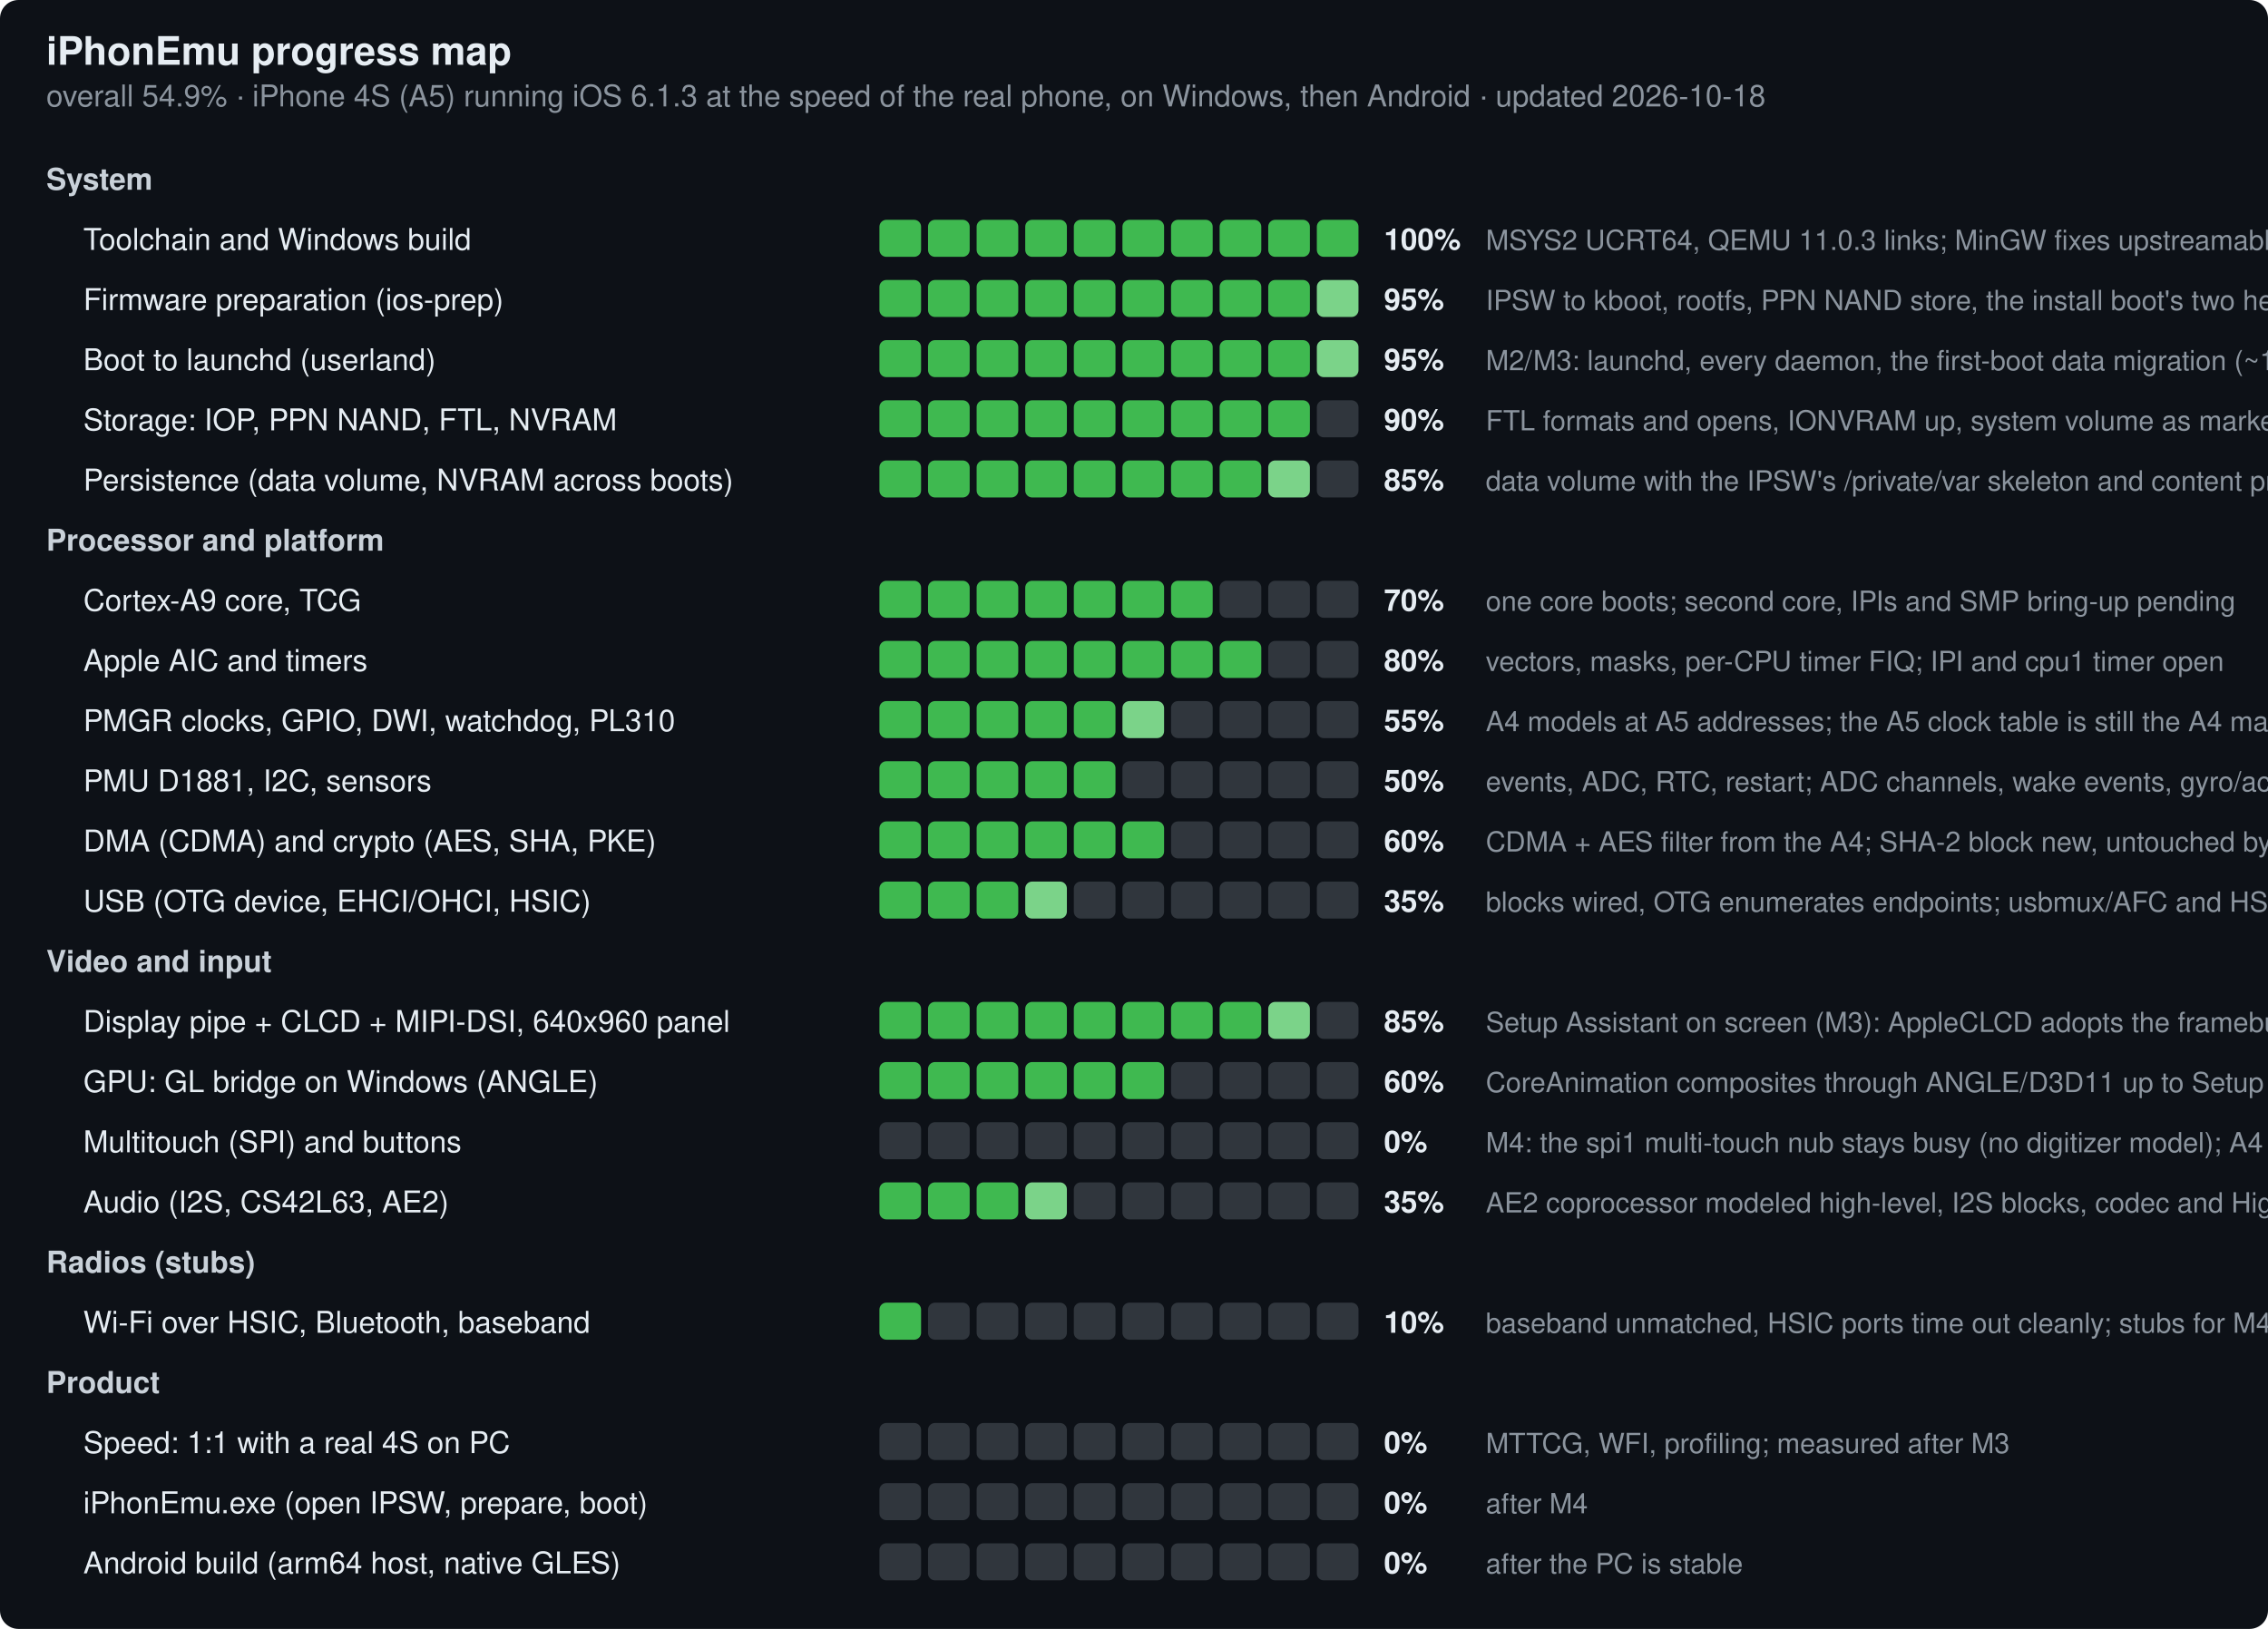
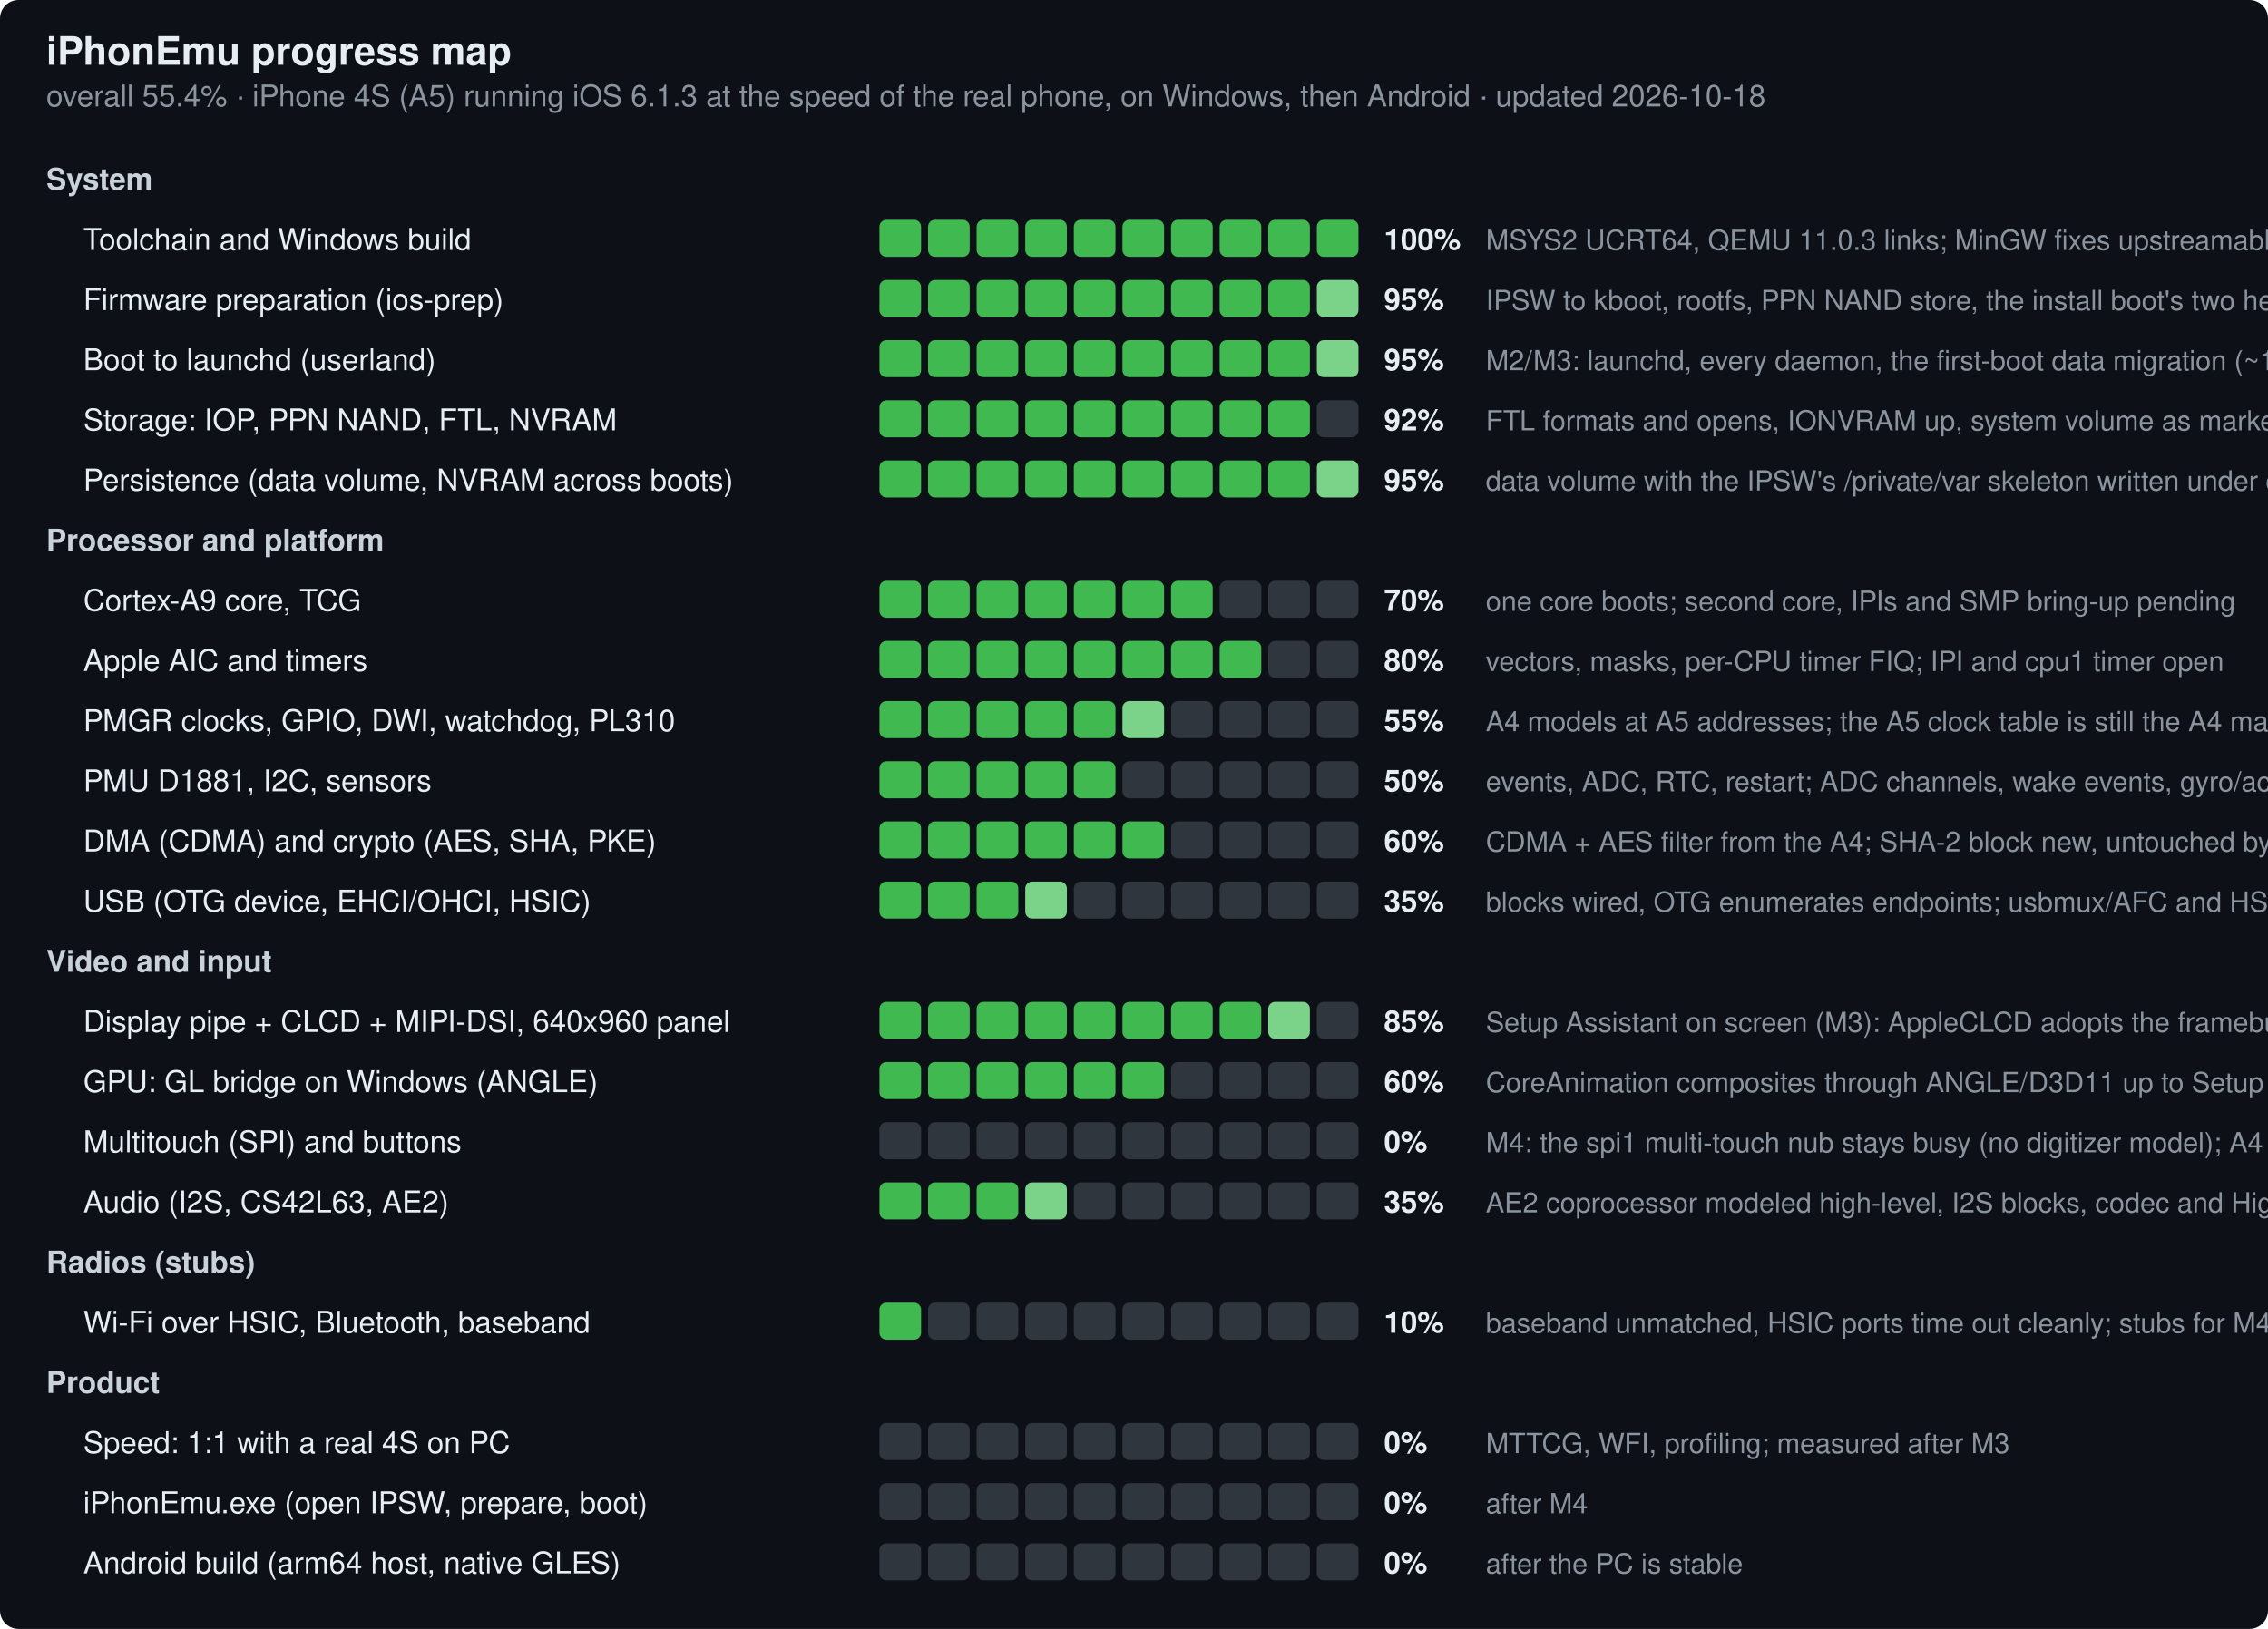
<svg xmlns="http://www.w3.org/2000/svg" width="980" height="704" viewBox="0 0 980 704" font-family="Segoe UI, Helvetica, Arial, sans-serif" font-size="13">
  <rect width="980" height="704" rx="8" fill="#0d1117" />
  <text x="20" y="28" fill="#e6edf3" font-size="17" font-weight="600">iPhonEmu progress map</text>
-   <text x="20" y="46" fill="#8b949e">overall 54.9% · iPhone 4S (A5) running iOS 6.1.3 at the speed of the real phone, on Windows, then Android · updated 2026-10-18</text>
+   <text x="20" y="46" fill="#8b949e">overall 55.4% · iPhone 4S (A5) running iOS 6.1.3 at the speed of the real phone, on Windows, then Android · updated 2026-10-18</text>
  <text x="20" y="82" fill="#c9d1d9" font-weight="600">System</text>
  <text x="36" y="108" fill="#e6edf3">Toolchain and Windows build</text>
  <rect x="380" y="95" width="18" height="16" rx="3" fill="#3fb950" />
  <rect x="401" y="95" width="18" height="16" rx="3" fill="#3fb950" />
  <rect x="422" y="95" width="18" height="16" rx="3" fill="#3fb950" />
  <rect x="443" y="95" width="18" height="16" rx="3" fill="#3fb950" />
  <rect x="464" y="95" width="18" height="16" rx="3" fill="#3fb950" />
  <rect x="485" y="95" width="18" height="16" rx="3" fill="#3fb950" />
  <rect x="506" y="95" width="18" height="16" rx="3" fill="#3fb950" />
  <rect x="527" y="95" width="18" height="16" rx="3" fill="#3fb950" />
  <rect x="548" y="95" width="18" height="16" rx="3" fill="#3fb950" />
  <rect x="569" y="95" width="18" height="16" rx="3" fill="#3fb950" />
  <text x="598" y="108" fill="#e6edf3" font-weight="600">100%</text>
  <text x="642" y="108" fill="#8b949e" font-size="12">MSYS2 UCRT64, QEMU 11.0.3 links; MinGW fixes upstreamable</text>
  <text x="36" y="134" fill="#e6edf3">Firmware preparation (ios-prep)</text>
  <rect x="380" y="121" width="18" height="16" rx="3" fill="#3fb950" />
  <rect x="401" y="121" width="18" height="16" rx="3" fill="#3fb950" />
  <rect x="422" y="121" width="18" height="16" rx="3" fill="#3fb950" />
  <rect x="443" y="121" width="18" height="16" rx="3" fill="#3fb950" />
  <rect x="464" y="121" width="18" height="16" rx="3" fill="#3fb950" />
  <rect x="485" y="121" width="18" height="16" rx="3" fill="#3fb950" />
  <rect x="506" y="121" width="18" height="16" rx="3" fill="#3fb950" />
  <rect x="527" y="121" width="18" height="16" rx="3" fill="#3fb950" />
  <rect x="548" y="121" width="18" height="16" rx="3" fill="#3fb950" />
  <rect x="569" y="121" width="18" height="16" rx="3" fill="#7bd389" />
  <text x="598" y="134" fill="#e6edf3" font-weight="600">95%</text>
  <text x="642" y="134" fill="#8b949e" font-size="12">IPSW to kboot, rootfs, PPN NAND store, the install boot's two helpers (static and dyld-linked) and ramdisk; boot logo pending</text>
  <text x="36" y="160" fill="#e6edf3">Boot to launchd (userland)</text>
  <rect x="380" y="147" width="18" height="16" rx="3" fill="#3fb950" />
  <rect x="401" y="147" width="18" height="16" rx="3" fill="#3fb950" />
  <rect x="422" y="147" width="18" height="16" rx="3" fill="#3fb950" />
  <rect x="443" y="147" width="18" height="16" rx="3" fill="#3fb950" />
  <rect x="464" y="147" width="18" height="16" rx="3" fill="#3fb950" />
  <rect x="485" y="147" width="18" height="16" rx="3" fill="#3fb950" />
  <rect x="506" y="147" width="18" height="16" rx="3" fill="#3fb950" />
  <rect x="527" y="147" width="18" height="16" rx="3" fill="#3fb950" />
  <rect x="548" y="147" width="18" height="16" rx="3" fill="#3fb950" />
  <rect x="569" y="147" width="18" height="16" rx="3" fill="#7bd389" />
  <text x="598" y="160" fill="#e6edf3" font-weight="600">95%</text>
  <text x="642" y="160" fill="#8b949e" font-size="12">M2/M3: launchd, every daemon, the first-boot data migration (~14 min emulated) and SpringBoard with Setup</text>
  <text x="36" y="186" fill="#e6edf3">Storage: IOP, PPN NAND, FTL, NVRAM</text>
  <rect x="380" y="173" width="18" height="16" rx="3" fill="#3fb950" />
  <rect x="401" y="173" width="18" height="16" rx="3" fill="#3fb950" />
  <rect x="422" y="173" width="18" height="16" rx="3" fill="#3fb950" />
  <rect x="443" y="173" width="18" height="16" rx="3" fill="#3fb950" />
  <rect x="464" y="173" width="18" height="16" rx="3" fill="#3fb950" />
  <rect x="485" y="173" width="18" height="16" rx="3" fill="#3fb950" />
  <rect x="506" y="173" width="18" height="16" rx="3" fill="#3fb950" />
  <rect x="527" y="173" width="18" height="16" rx="3" fill="#3fb950" />
  <rect x="548" y="173" width="18" height="16" rx="3" fill="#3fb950" />
  <rect x="569" y="173" width="18" height="16" rx="3" fill="#30363d" />
-   <text x="598" y="186" fill="#e6edf3" font-weight="600">90%</text>
-   <text x="642" y="186" fill="#8b949e" font-size="12">FTL formats and opens, IONVRAM up, system volume as marker pages (B3), effaceable storage formatted (B4); FTL speed and wear open</text>
+   <text x="598" y="186" fill="#e6edf3" font-weight="600">92%</text>
+   <text x="642" y="186" fill="#8b949e" font-size="12">FTL formats and opens, IONVRAM up, system volume as marker pages (B3), effaceable storage formatted (B4), the FMI's inline AES-256-CBC per logical page; FTL speed and wear open</text>
  <text x="36" y="212" fill="#e6edf3">Persistence (data volume, NVRAM across boots)</text>
  <rect x="380" y="199" width="18" height="16" rx="3" fill="#3fb950" />
  <rect x="401" y="199" width="18" height="16" rx="3" fill="#3fb950" />
  <rect x="422" y="199" width="18" height="16" rx="3" fill="#3fb950" />
  <rect x="443" y="199" width="18" height="16" rx="3" fill="#3fb950" />
  <rect x="464" y="199" width="18" height="16" rx="3" fill="#3fb950" />
  <rect x="485" y="199" width="18" height="16" rx="3" fill="#3fb950" />
  <rect x="506" y="199" width="18" height="16" rx="3" fill="#3fb950" />
  <rect x="527" y="199" width="18" height="16" rx="3" fill="#3fb950" />
-   <rect x="548" y="199" width="18" height="16" rx="3" fill="#7bd389" />
-   <rect x="569" y="199" width="18" height="16" rx="3" fill="#30363d" />
-   <text x="598" y="212" fill="#e6edf3" font-weight="600">85%</text>
-   <text x="642" y="212" fill="#8b949e" font-size="12">data volume with the IPSW's /private/var skeleton and content protection, NVRAM, FTL, effaceable lockers and the system keybag survive boots; install boot refreshes the system markers</text>
+   <rect x="548" y="199" width="18" height="16" rx="3" fill="#3fb950" />
+   <rect x="569" y="199" width="18" height="16" rx="3" fill="#7bd389" />
+   <text x="598" y="212" fill="#e6edf3" font-weight="600">95%</text>
+   <text x="642" y="212" fill="#8b949e" font-size="12">data volume with the IPSW's /private/var skeleton written under content protection, NVRAM, FTL, effaceable lockers and the system keybag survive boots; the FMI's inline AES (v2 stores) keeps protected files (Setup done, wallpaper, icon caches) readable across boots; install boot refreshes the system markers</text>
  <text x="20" y="238" fill="#c9d1d9" font-weight="600">Processor and platform</text>
  <text x="36" y="264" fill="#e6edf3">Cortex-A9 core, TCG</text>
  <rect x="380" y="251" width="18" height="16" rx="3" fill="#3fb950" />
  <rect x="401" y="251" width="18" height="16" rx="3" fill="#3fb950" />
  <rect x="422" y="251" width="18" height="16" rx="3" fill="#3fb950" />
  <rect x="443" y="251" width="18" height="16" rx="3" fill="#3fb950" />
  <rect x="464" y="251" width="18" height="16" rx="3" fill="#3fb950" />
  <rect x="485" y="251" width="18" height="16" rx="3" fill="#3fb950" />
  <rect x="506" y="251" width="18" height="16" rx="3" fill="#3fb950" />
  <rect x="527" y="251" width="18" height="16" rx="3" fill="#30363d" />
  <rect x="548" y="251" width="18" height="16" rx="3" fill="#30363d" />
  <rect x="569" y="251" width="18" height="16" rx="3" fill="#30363d" />
  <text x="598" y="264" fill="#e6edf3" font-weight="600">70%</text>
  <text x="642" y="264" fill="#8b949e" font-size="12">one core boots; second core, IPIs and SMP bring-up pending</text>
  <text x="36" y="290" fill="#e6edf3">Apple AIC and timers</text>
  <rect x="380" y="277" width="18" height="16" rx="3" fill="#3fb950" />
  <rect x="401" y="277" width="18" height="16" rx="3" fill="#3fb950" />
  <rect x="422" y="277" width="18" height="16" rx="3" fill="#3fb950" />
  <rect x="443" y="277" width="18" height="16" rx="3" fill="#3fb950" />
  <rect x="464" y="277" width="18" height="16" rx="3" fill="#3fb950" />
  <rect x="485" y="277" width="18" height="16" rx="3" fill="#3fb950" />
  <rect x="506" y="277" width="18" height="16" rx="3" fill="#3fb950" />
  <rect x="527" y="277" width="18" height="16" rx="3" fill="#3fb950" />
  <rect x="548" y="277" width="18" height="16" rx="3" fill="#30363d" />
  <rect x="569" y="277" width="18" height="16" rx="3" fill="#30363d" />
  <text x="598" y="290" fill="#e6edf3" font-weight="600">80%</text>
  <text x="642" y="290" fill="#8b949e" font-size="12">vectors, masks, per-CPU timer FIQ; IPI and cpu1 timer open</text>
  <text x="36" y="316" fill="#e6edf3">PMGR clocks, GPIO, DWI, watchdog, PL310</text>
  <rect x="380" y="303" width="18" height="16" rx="3" fill="#3fb950" />
  <rect x="401" y="303" width="18" height="16" rx="3" fill="#3fb950" />
  <rect x="422" y="303" width="18" height="16" rx="3" fill="#3fb950" />
  <rect x="443" y="303" width="18" height="16" rx="3" fill="#3fb950" />
  <rect x="464" y="303" width="18" height="16" rx="3" fill="#3fb950" />
  <rect x="485" y="303" width="18" height="16" rx="3" fill="#7bd389" />
  <rect x="506" y="303" width="18" height="16" rx="3" fill="#30363d" />
  <rect x="527" y="303" width="18" height="16" rx="3" fill="#30363d" />
  <rect x="548" y="303" width="18" height="16" rx="3" fill="#30363d" />
  <rect x="569" y="303" width="18" height="16" rx="3" fill="#30363d" />
  <text x="598" y="316" fill="#e6edf3" font-weight="600">55%</text>
  <text x="642" y="316" fill="#8b949e" font-size="12">A4 models at A5 addresses; the A5 clock table is still the A4 map</text>
  <text x="36" y="342" fill="#e6edf3">PMU D1881, I2C, sensors</text>
  <rect x="380" y="329" width="18" height="16" rx="3" fill="#3fb950" />
  <rect x="401" y="329" width="18" height="16" rx="3" fill="#3fb950" />
  <rect x="422" y="329" width="18" height="16" rx="3" fill="#3fb950" />
  <rect x="443" y="329" width="18" height="16" rx="3" fill="#3fb950" />
  <rect x="464" y="329" width="18" height="16" rx="3" fill="#3fb950" />
  <rect x="485" y="329" width="18" height="16" rx="3" fill="#30363d" />
  <rect x="506" y="329" width="18" height="16" rx="3" fill="#30363d" />
  <rect x="527" y="329" width="18" height="16" rx="3" fill="#30363d" />
  <rect x="548" y="329" width="18" height="16" rx="3" fill="#30363d" />
  <rect x="569" y="329" width="18" height="16" rx="3" fill="#30363d" />
  <text x="598" y="342" fill="#e6edf3" font-weight="600">50%</text>
  <text x="642" y="342" fill="#8b949e" font-size="12">events, ADC, RTC, restart; ADC channels, wake events, gyro/accel calibration open</text>
  <text x="36" y="368" fill="#e6edf3">DMA (CDMA) and crypto (AES, SHA, PKE)</text>
  <rect x="380" y="355" width="18" height="16" rx="3" fill="#3fb950" />
  <rect x="401" y="355" width="18" height="16" rx="3" fill="#3fb950" />
  <rect x="422" y="355" width="18" height="16" rx="3" fill="#3fb950" />
  <rect x="443" y="355" width="18" height="16" rx="3" fill="#3fb950" />
  <rect x="464" y="355" width="18" height="16" rx="3" fill="#3fb950" />
  <rect x="485" y="355" width="18" height="16" rx="3" fill="#3fb950" />
  <rect x="506" y="355" width="18" height="16" rx="3" fill="#30363d" />
  <rect x="527" y="355" width="18" height="16" rx="3" fill="#30363d" />
  <rect x="548" y="355" width="18" height="16" rx="3" fill="#30363d" />
  <rect x="569" y="355" width="18" height="16" rx="3" fill="#30363d" />
  <text x="598" y="368" fill="#e6edf3" font-weight="600">60%</text>
  <text x="642" y="368" fill="#8b949e" font-size="12">CDMA + AES filter from the A4; SHA-2 block new, untouched by the kernel so far</text>
  <text x="36" y="394" fill="#e6edf3">USB (OTG device, EHCI/OHCI, HSIC)</text>
  <rect x="380" y="381" width="18" height="16" rx="3" fill="#3fb950" />
  <rect x="401" y="381" width="18" height="16" rx="3" fill="#3fb950" />
  <rect x="422" y="381" width="18" height="16" rx="3" fill="#3fb950" />
  <rect x="443" y="381" width="18" height="16" rx="3" fill="#7bd389" />
  <rect x="464" y="381" width="18" height="16" rx="3" fill="#30363d" />
  <rect x="485" y="381" width="18" height="16" rx="3" fill="#30363d" />
  <rect x="506" y="381" width="18" height="16" rx="3" fill="#30363d" />
  <rect x="527" y="381" width="18" height="16" rx="3" fill="#30363d" />
  <rect x="548" y="381" width="18" height="16" rx="3" fill="#30363d" />
  <rect x="569" y="381" width="18" height="16" rx="3" fill="#30363d" />
  <text x="598" y="394" fill="#e6edf3" font-weight="600">35%</text>
  <text x="642" y="394" fill="#8b949e" font-size="12">blocks wired, OTG enumerates endpoints; usbmux/AFC and HSIC devices pending</text>
  <text x="20" y="420" fill="#c9d1d9" font-weight="600">Video and input</text>
  <text x="36" y="446" fill="#e6edf3">Display pipe + CLCD + MIPI-DSI, 640x960 panel</text>
  <rect x="380" y="433" width="18" height="16" rx="3" fill="#3fb950" />
  <rect x="401" y="433" width="18" height="16" rx="3" fill="#3fb950" />
  <rect x="422" y="433" width="18" height="16" rx="3" fill="#3fb950" />
  <rect x="443" y="433" width="18" height="16" rx="3" fill="#3fb950" />
  <rect x="464" y="433" width="18" height="16" rx="3" fill="#3fb950" />
  <rect x="485" y="433" width="18" height="16" rx="3" fill="#3fb950" />
  <rect x="506" y="433" width="18" height="16" rx="3" fill="#3fb950" />
  <rect x="527" y="433" width="18" height="16" rx="3" fill="#3fb950" />
  <rect x="548" y="433" width="18" height="16" rx="3" fill="#7bd389" />
  <rect x="569" y="433" width="18" height="16" rx="3" fill="#30363d" />
  <text x="598" y="446" fill="#e6edf3" font-weight="600">85%</text>
  <text x="642" y="446" fill="#8b949e" font-size="12">Setup Assistant on screen (M3): AppleCLCD adopts the framebuffer, CoreAnimation (software, or the GL bridge) swaps through the A5 layer MMU; RGBOUT/TV-out open</text>
  <text x="36" y="472" fill="#e6edf3">GPU: GL bridge on Windows (ANGLE)</text>
  <rect x="380" y="459" width="18" height="16" rx="3" fill="#3fb950" />
  <rect x="401" y="459" width="18" height="16" rx="3" fill="#3fb950" />
  <rect x="422" y="459" width="18" height="16" rx="3" fill="#3fb950" />
  <rect x="443" y="459" width="18" height="16" rx="3" fill="#3fb950" />
  <rect x="464" y="459" width="18" height="16" rx="3" fill="#3fb950" />
  <rect x="485" y="459" width="18" height="16" rx="3" fill="#3fb950" />
  <rect x="506" y="459" width="18" height="16" rx="3" fill="#30363d" />
  <rect x="527" y="459" width="18" height="16" rx="3" fill="#30363d" />
  <rect x="548" y="459" width="18" height="16" rx="3" fill="#30363d" />
  <rect x="569" y="459" width="18" height="16" rx="3" fill="#30363d" />
  <text x="598" y="472" fill="#e6edf3" font-weight="600">60%</text>
  <text x="642" y="472" fill="#8b949e" font-size="12">CoreAnimation composites through ANGLE/D3D11 up to Setup (front end built without macOS); home screen and apps on it, and a speed-up over software, still open</text>
  <text x="36" y="498" fill="#e6edf3">Multitouch (SPI) and buttons</text>
  <rect x="380" y="485" width="18" height="16" rx="3" fill="#30363d" />
  <rect x="401" y="485" width="18" height="16" rx="3" fill="#30363d" />
  <rect x="422" y="485" width="18" height="16" rx="3" fill="#30363d" />
  <rect x="443" y="485" width="18" height="16" rx="3" fill="#30363d" />
  <rect x="464" y="485" width="18" height="16" rx="3" fill="#30363d" />
  <rect x="485" y="485" width="18" height="16" rx="3" fill="#30363d" />
  <rect x="506" y="485" width="18" height="16" rx="3" fill="#30363d" />
  <rect x="527" y="485" width="18" height="16" rx="3" fill="#30363d" />
  <rect x="548" y="485" width="18" height="16" rx="3" fill="#30363d" />
  <rect x="569" y="485" width="18" height="16" rx="3" fill="#30363d" />
  <text x="598" y="498" fill="#e6edf3" font-weight="600">0%</text>
  <text x="642" y="498" fill="#8b949e" font-size="12">M4: the spi1 multi-touch nub stays busy (no digitizer model); A4 Z2 models to adapt</text>
  <text x="36" y="524" fill="#e6edf3">Audio (I2S, CS42L63, AE2)</text>
  <rect x="380" y="511" width="18" height="16" rx="3" fill="#3fb950" />
  <rect x="401" y="511" width="18" height="16" rx="3" fill="#3fb950" />
  <rect x="422" y="511" width="18" height="16" rx="3" fill="#3fb950" />
  <rect x="443" y="511" width="18" height="16" rx="3" fill="#7bd389" />
  <rect x="464" y="511" width="18" height="16" rx="3" fill="#30363d" />
  <rect x="485" y="511" width="18" height="16" rx="3" fill="#30363d" />
  <rect x="506" y="511" width="18" height="16" rx="3" fill="#30363d" />
  <rect x="527" y="511" width="18" height="16" rx="3" fill="#30363d" />
  <rect x="548" y="511" width="18" height="16" rx="3" fill="#30363d" />
  <rect x="569" y="511" width="18" height="16" rx="3" fill="#30363d" />
  <text x="598" y="524" fill="#e6edf3" font-weight="600">35%</text>
  <text x="642" y="524" fill="#8b949e" font-size="12">AE2 coprocessor modeled high-level, I2S blocks, codec and Highland Park start, mediaserverd up; no PCM to the host yet, AE2 audio endpoints unread</text>
  <text x="20" y="550" fill="#c9d1d9" font-weight="600">Radios (stubs)</text>
  <text x="36" y="576" fill="#e6edf3">Wi-Fi over HSIC, Bluetooth, baseband</text>
  <rect x="380" y="563" width="18" height="16" rx="3" fill="#3fb950" />
  <rect x="401" y="563" width="18" height="16" rx="3" fill="#30363d" />
  <rect x="422" y="563" width="18" height="16" rx="3" fill="#30363d" />
  <rect x="443" y="563" width="18" height="16" rx="3" fill="#30363d" />
  <rect x="464" y="563" width="18" height="16" rx="3" fill="#30363d" />
  <rect x="485" y="563" width="18" height="16" rx="3" fill="#30363d" />
  <rect x="506" y="563" width="18" height="16" rx="3" fill="#30363d" />
  <rect x="527" y="563" width="18" height="16" rx="3" fill="#30363d" />
  <rect x="548" y="563" width="18" height="16" rx="3" fill="#30363d" />
  <rect x="569" y="563" width="18" height="16" rx="3" fill="#30363d" />
  <text x="598" y="576" fill="#e6edf3" font-weight="600">10%</text>
  <text x="642" y="576" fill="#8b949e" font-size="12">baseband unmatched, HSIC ports time out cleanly; stubs for M4</text>
  <text x="20" y="602" fill="#c9d1d9" font-weight="600">Product</text>
  <text x="36" y="628" fill="#e6edf3">Speed: 1:1 with a real 4S on PC</text>
  <rect x="380" y="615" width="18" height="16" rx="3" fill="#30363d" />
  <rect x="401" y="615" width="18" height="16" rx="3" fill="#30363d" />
  <rect x="422" y="615" width="18" height="16" rx="3" fill="#30363d" />
  <rect x="443" y="615" width="18" height="16" rx="3" fill="#30363d" />
  <rect x="464" y="615" width="18" height="16" rx="3" fill="#30363d" />
  <rect x="485" y="615" width="18" height="16" rx="3" fill="#30363d" />
  <rect x="506" y="615" width="18" height="16" rx="3" fill="#30363d" />
  <rect x="527" y="615" width="18" height="16" rx="3" fill="#30363d" />
  <rect x="548" y="615" width="18" height="16" rx="3" fill="#30363d" />
  <rect x="569" y="615" width="18" height="16" rx="3" fill="#30363d" />
  <text x="598" y="628" fill="#e6edf3" font-weight="600">0%</text>
  <text x="642" y="628" fill="#8b949e" font-size="12">MTTCG, WFI, profiling; measured after M3</text>
  <text x="36" y="654" fill="#e6edf3">iPhonEmu.exe (open IPSW, prepare, boot)</text>
  <rect x="380" y="641" width="18" height="16" rx="3" fill="#30363d" />
  <rect x="401" y="641" width="18" height="16" rx="3" fill="#30363d" />
  <rect x="422" y="641" width="18" height="16" rx="3" fill="#30363d" />
  <rect x="443" y="641" width="18" height="16" rx="3" fill="#30363d" />
  <rect x="464" y="641" width="18" height="16" rx="3" fill="#30363d" />
  <rect x="485" y="641" width="18" height="16" rx="3" fill="#30363d" />
  <rect x="506" y="641" width="18" height="16" rx="3" fill="#30363d" />
  <rect x="527" y="641" width="18" height="16" rx="3" fill="#30363d" />
  <rect x="548" y="641" width="18" height="16" rx="3" fill="#30363d" />
  <rect x="569" y="641" width="18" height="16" rx="3" fill="#30363d" />
  <text x="598" y="654" fill="#e6edf3" font-weight="600">0%</text>
  <text x="642" y="654" fill="#8b949e" font-size="12">after M4</text>
  <text x="36" y="680" fill="#e6edf3">Android build (arm64 host, native GLES)</text>
  <rect x="380" y="667" width="18" height="16" rx="3" fill="#30363d" />
  <rect x="401" y="667" width="18" height="16" rx="3" fill="#30363d" />
  <rect x="422" y="667" width="18" height="16" rx="3" fill="#30363d" />
  <rect x="443" y="667" width="18" height="16" rx="3" fill="#30363d" />
  <rect x="464" y="667" width="18" height="16" rx="3" fill="#30363d" />
  <rect x="485" y="667" width="18" height="16" rx="3" fill="#30363d" />
  <rect x="506" y="667" width="18" height="16" rx="3" fill="#30363d" />
  <rect x="527" y="667" width="18" height="16" rx="3" fill="#30363d" />
  <rect x="548" y="667" width="18" height="16" rx="3" fill="#30363d" />
  <rect x="569" y="667" width="18" height="16" rx="3" fill="#30363d" />
  <text x="598" y="680" fill="#e6edf3" font-weight="600">0%</text>
  <text x="642" y="680" fill="#8b949e" font-size="12">after the PC is stable</text>
</svg>
